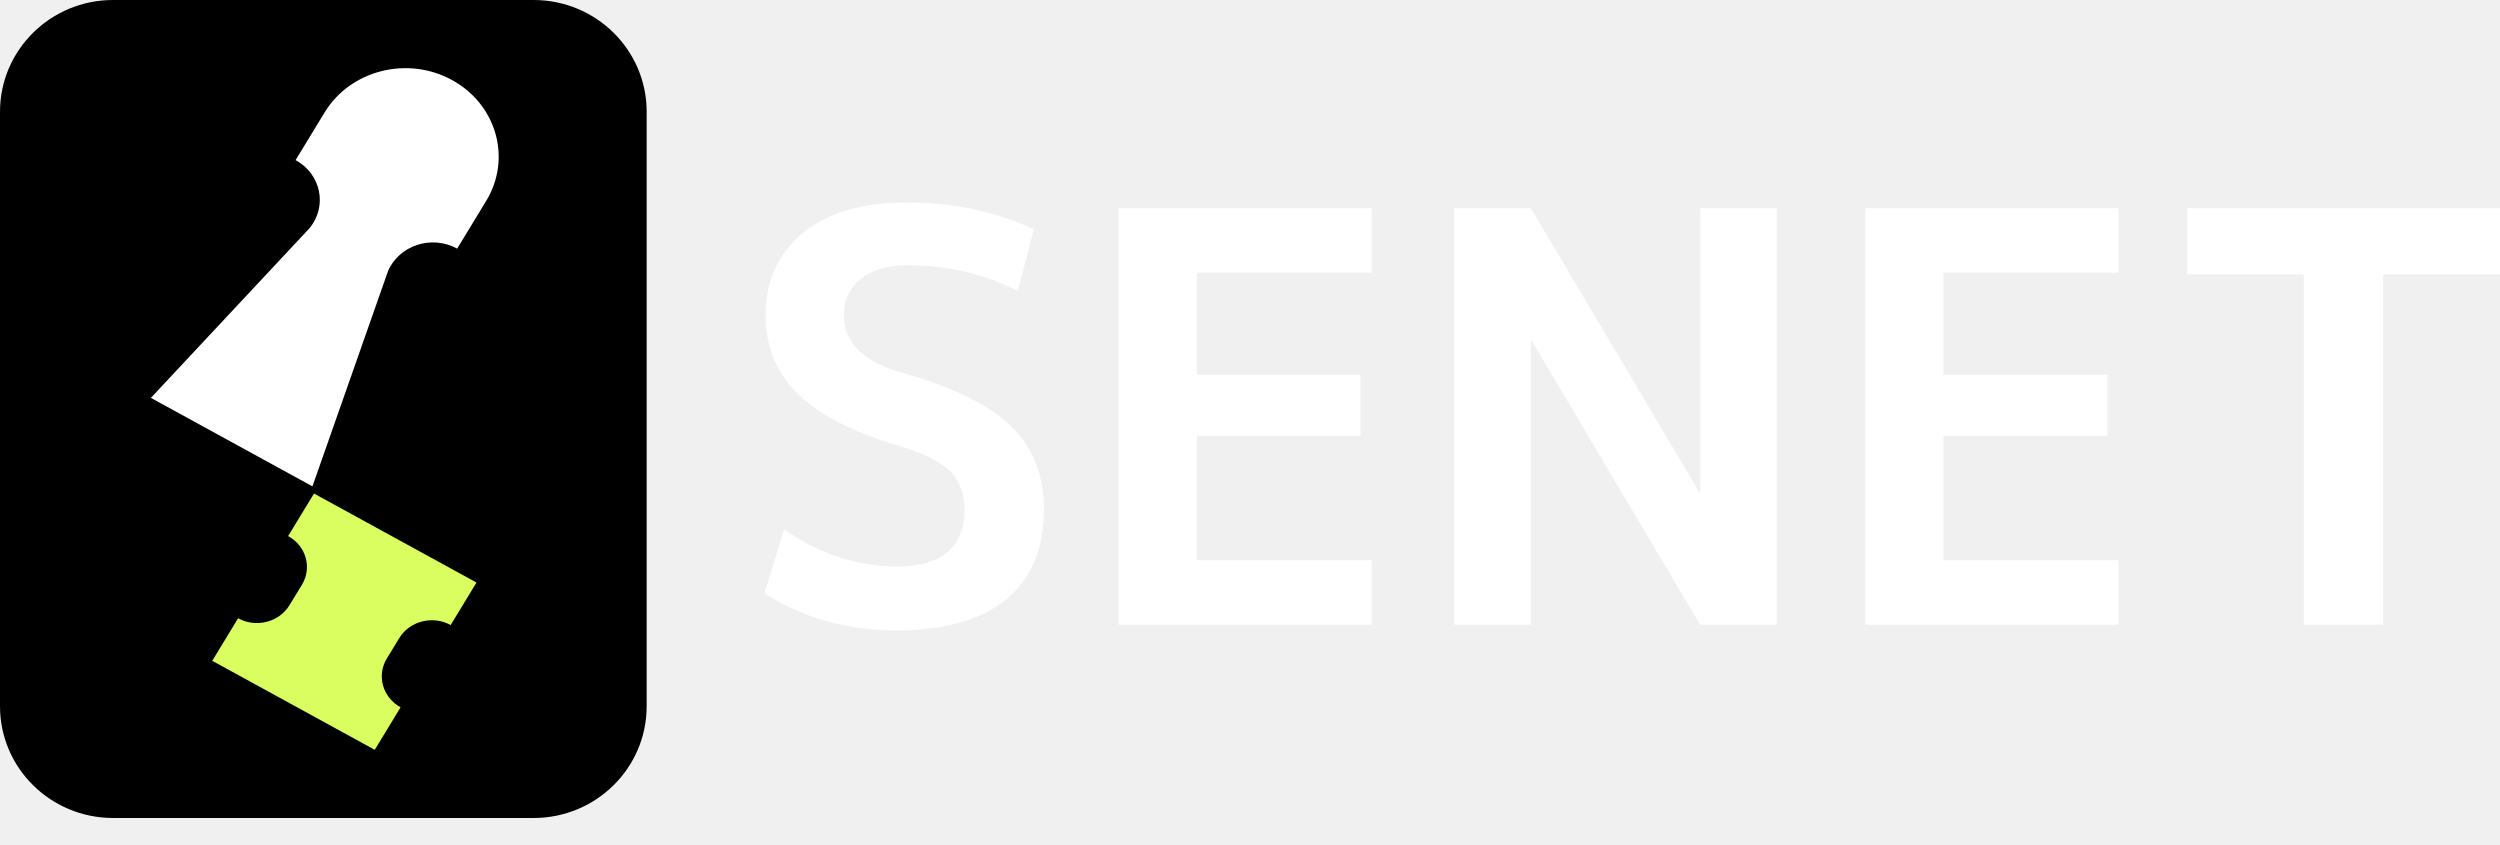
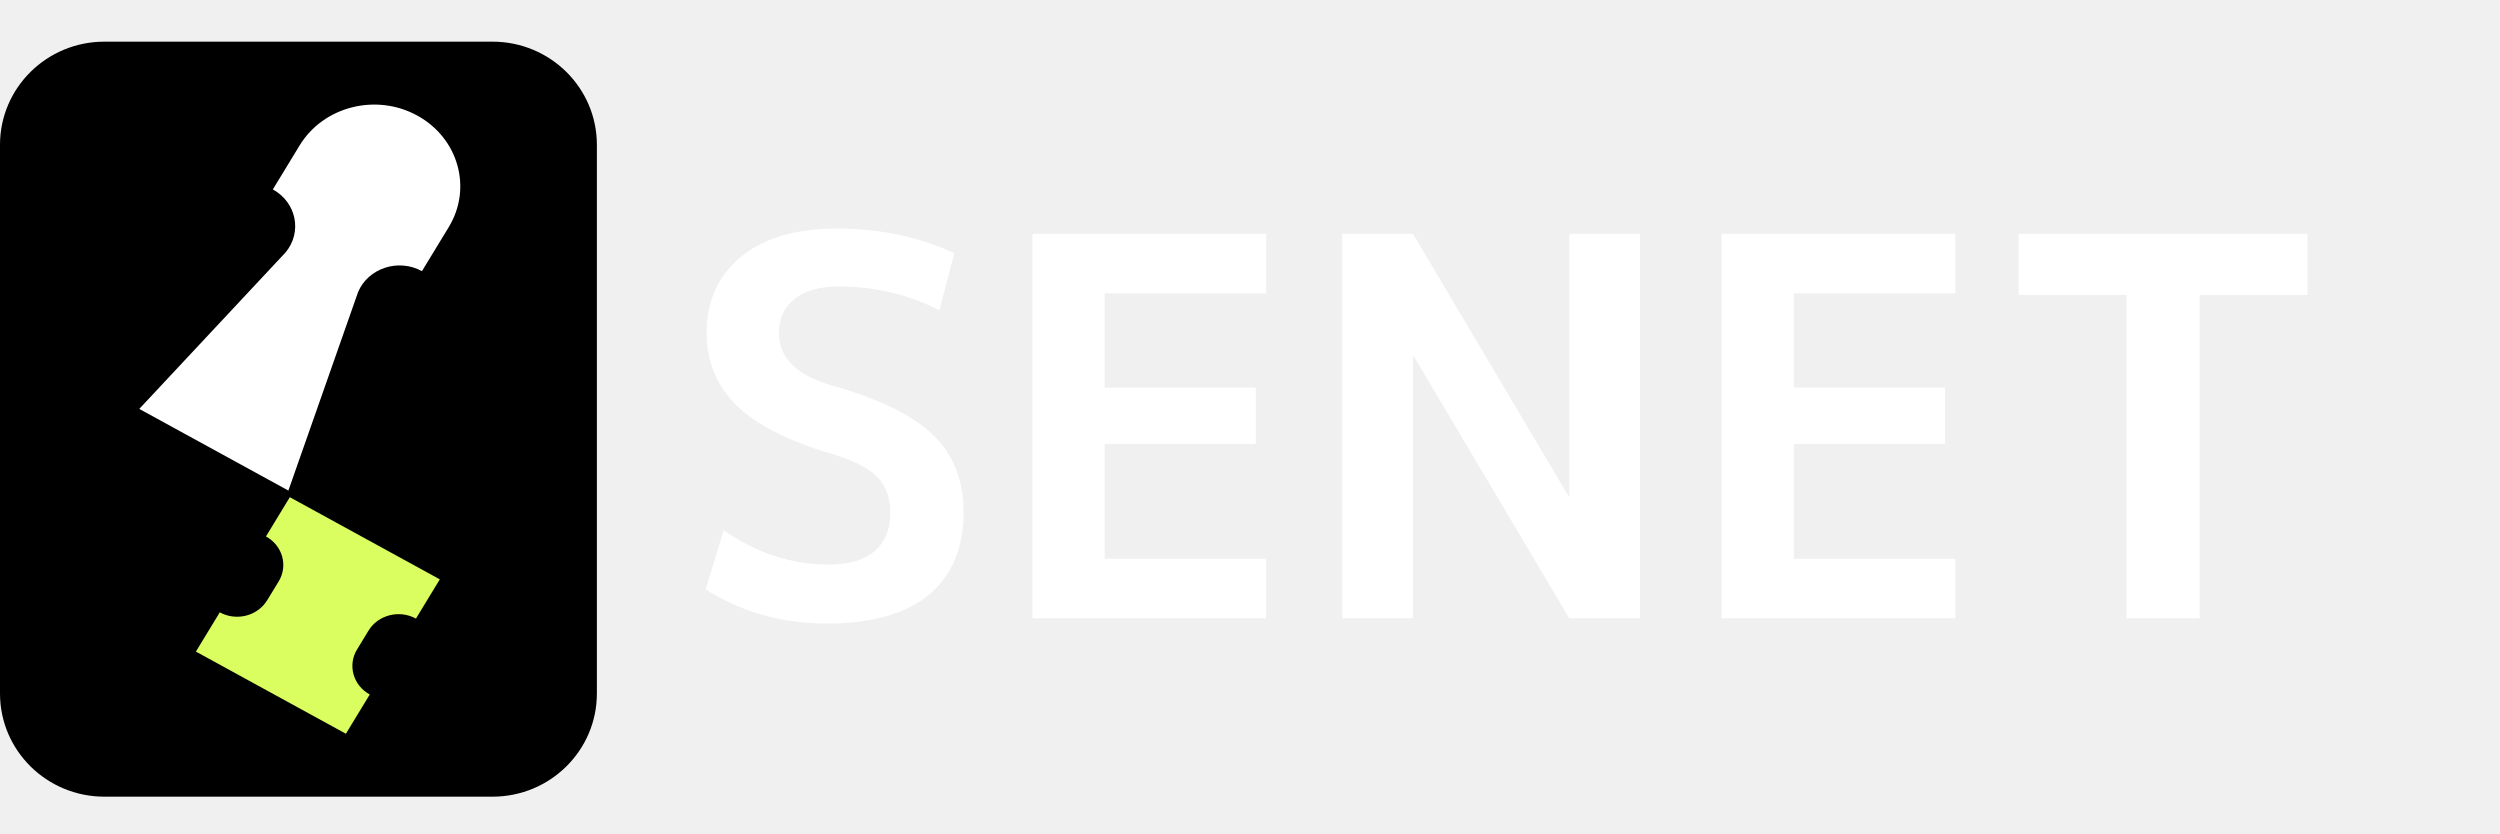
- <svg xmlns="http://www.w3.org/2000/svg" width="3692" height="1247" viewBox="0 0 3692 1247" fill="none">
+ <svg xmlns="http://www.w3.org/2000/svg" width="300px" height="100px" viewBox="0 0 4000 1200" fill="none">
  <path d="M3692 307.427V405.176H3519.48V922.574H3402.26V405.176H3229.74V307.427H3692Z" fill="white" />
  <path d="M2870.18 402.648V553.486H3112.04V643.651H2870.18V827.352H3128.55V922.574H2754.61V307.427H3128.55V402.648H2870.18Z" fill="white" />
  <path d="M2147.61 922.574V307.427H2260.7L2509.16 726.232H2510.81V307.427H2623.9V922.574H2510.81L2262.35 503.768H2260.7V922.574H2147.61Z" fill="white" />
  <path d="M1767.41 402.648V553.486H2009.27V643.651H1767.41V827.352H2025.78V922.574H1651.85V307.427H2025.78V402.648H1767.41Z" fill="white" />
  <path d="M1502.94 429.613C1452.86 404.333 1399.2 391.693 1341.97 391.693C1311.15 391.693 1287.49 398.435 1270.98 411.917C1254.47 425.4 1246.22 443.377 1246.22 465.848C1246.22 505.734 1274.56 533.823 1331.24 550.115C1408.28 572.024 1462.49 598.708 1493.85 630.168C1525.77 661.628 1541.73 702.356 1541.73 752.355C1541.73 810.218 1523.02 854.598 1485.6 885.496C1448.18 915.832 1393.97 931 1322.98 931C1250.89 931 1186.23 912.742 1129 876.227L1157.89 781.848C1210.72 818.364 1266.58 836.621 1325.46 836.621C1357.93 836.621 1382.42 829.599 1398.93 815.555C1415.99 800.948 1424.52 780.444 1424.52 754.04C1424.52 729.884 1417.64 710.783 1403.88 696.739C1390.67 682.694 1366.46 670.335 1331.24 659.661C1260.8 638.876 1209.62 612.753 1177.7 581.293C1146.33 549.834 1130.65 511.352 1130.65 465.848C1130.65 415.288 1148.81 374.84 1185.13 344.504C1222 314.168 1273.46 299 1339.49 299C1407.73 299 1470.19 312.202 1526.87 338.605L1502.94 429.613Z" fill="white" />
  <path d="M0 165.027C0 73.885 74.75 0 166.958 0H788.042C880.25 0 955 73.885 955 165.027V1042.97C955 1134.11 880.25 1208 788.042 1208H166.958C74.75 1208 0 1134.11 0 1042.97V165.027Z" fill="black" />
  <path d="M665.494 923.116L703.689 860.299L463.714 728.846L425.518 791.663C452.074 806.21 461.204 838.412 445.87 863.605L427.47 893.757C412.136 918.95 378.192 927.612 351.637 913.065L313.441 975.883L553.417 1107.34L591.612 1044.52C565.057 1029.97 555.926 997.703 571.26 972.51L589.591 942.358C604.925 917.165 638.938 908.503 665.494 923.05V923.116Z" fill="#DAFD60" />
  <path d="M717.982 296.74C756.038 234.254 733.456 154.311 667.589 118.207C601.723 82.104 517.457 103.528 479.401 166.014L436.536 236.436C474.243 257.066 483.931 304.609 457.027 337.075L222.834 587.587L461.415 718.247L572.938 400.62C589.178 362.268 637.41 346.465 675.117 367.162L717.982 296.74Z" fill="white" />
</svg>
